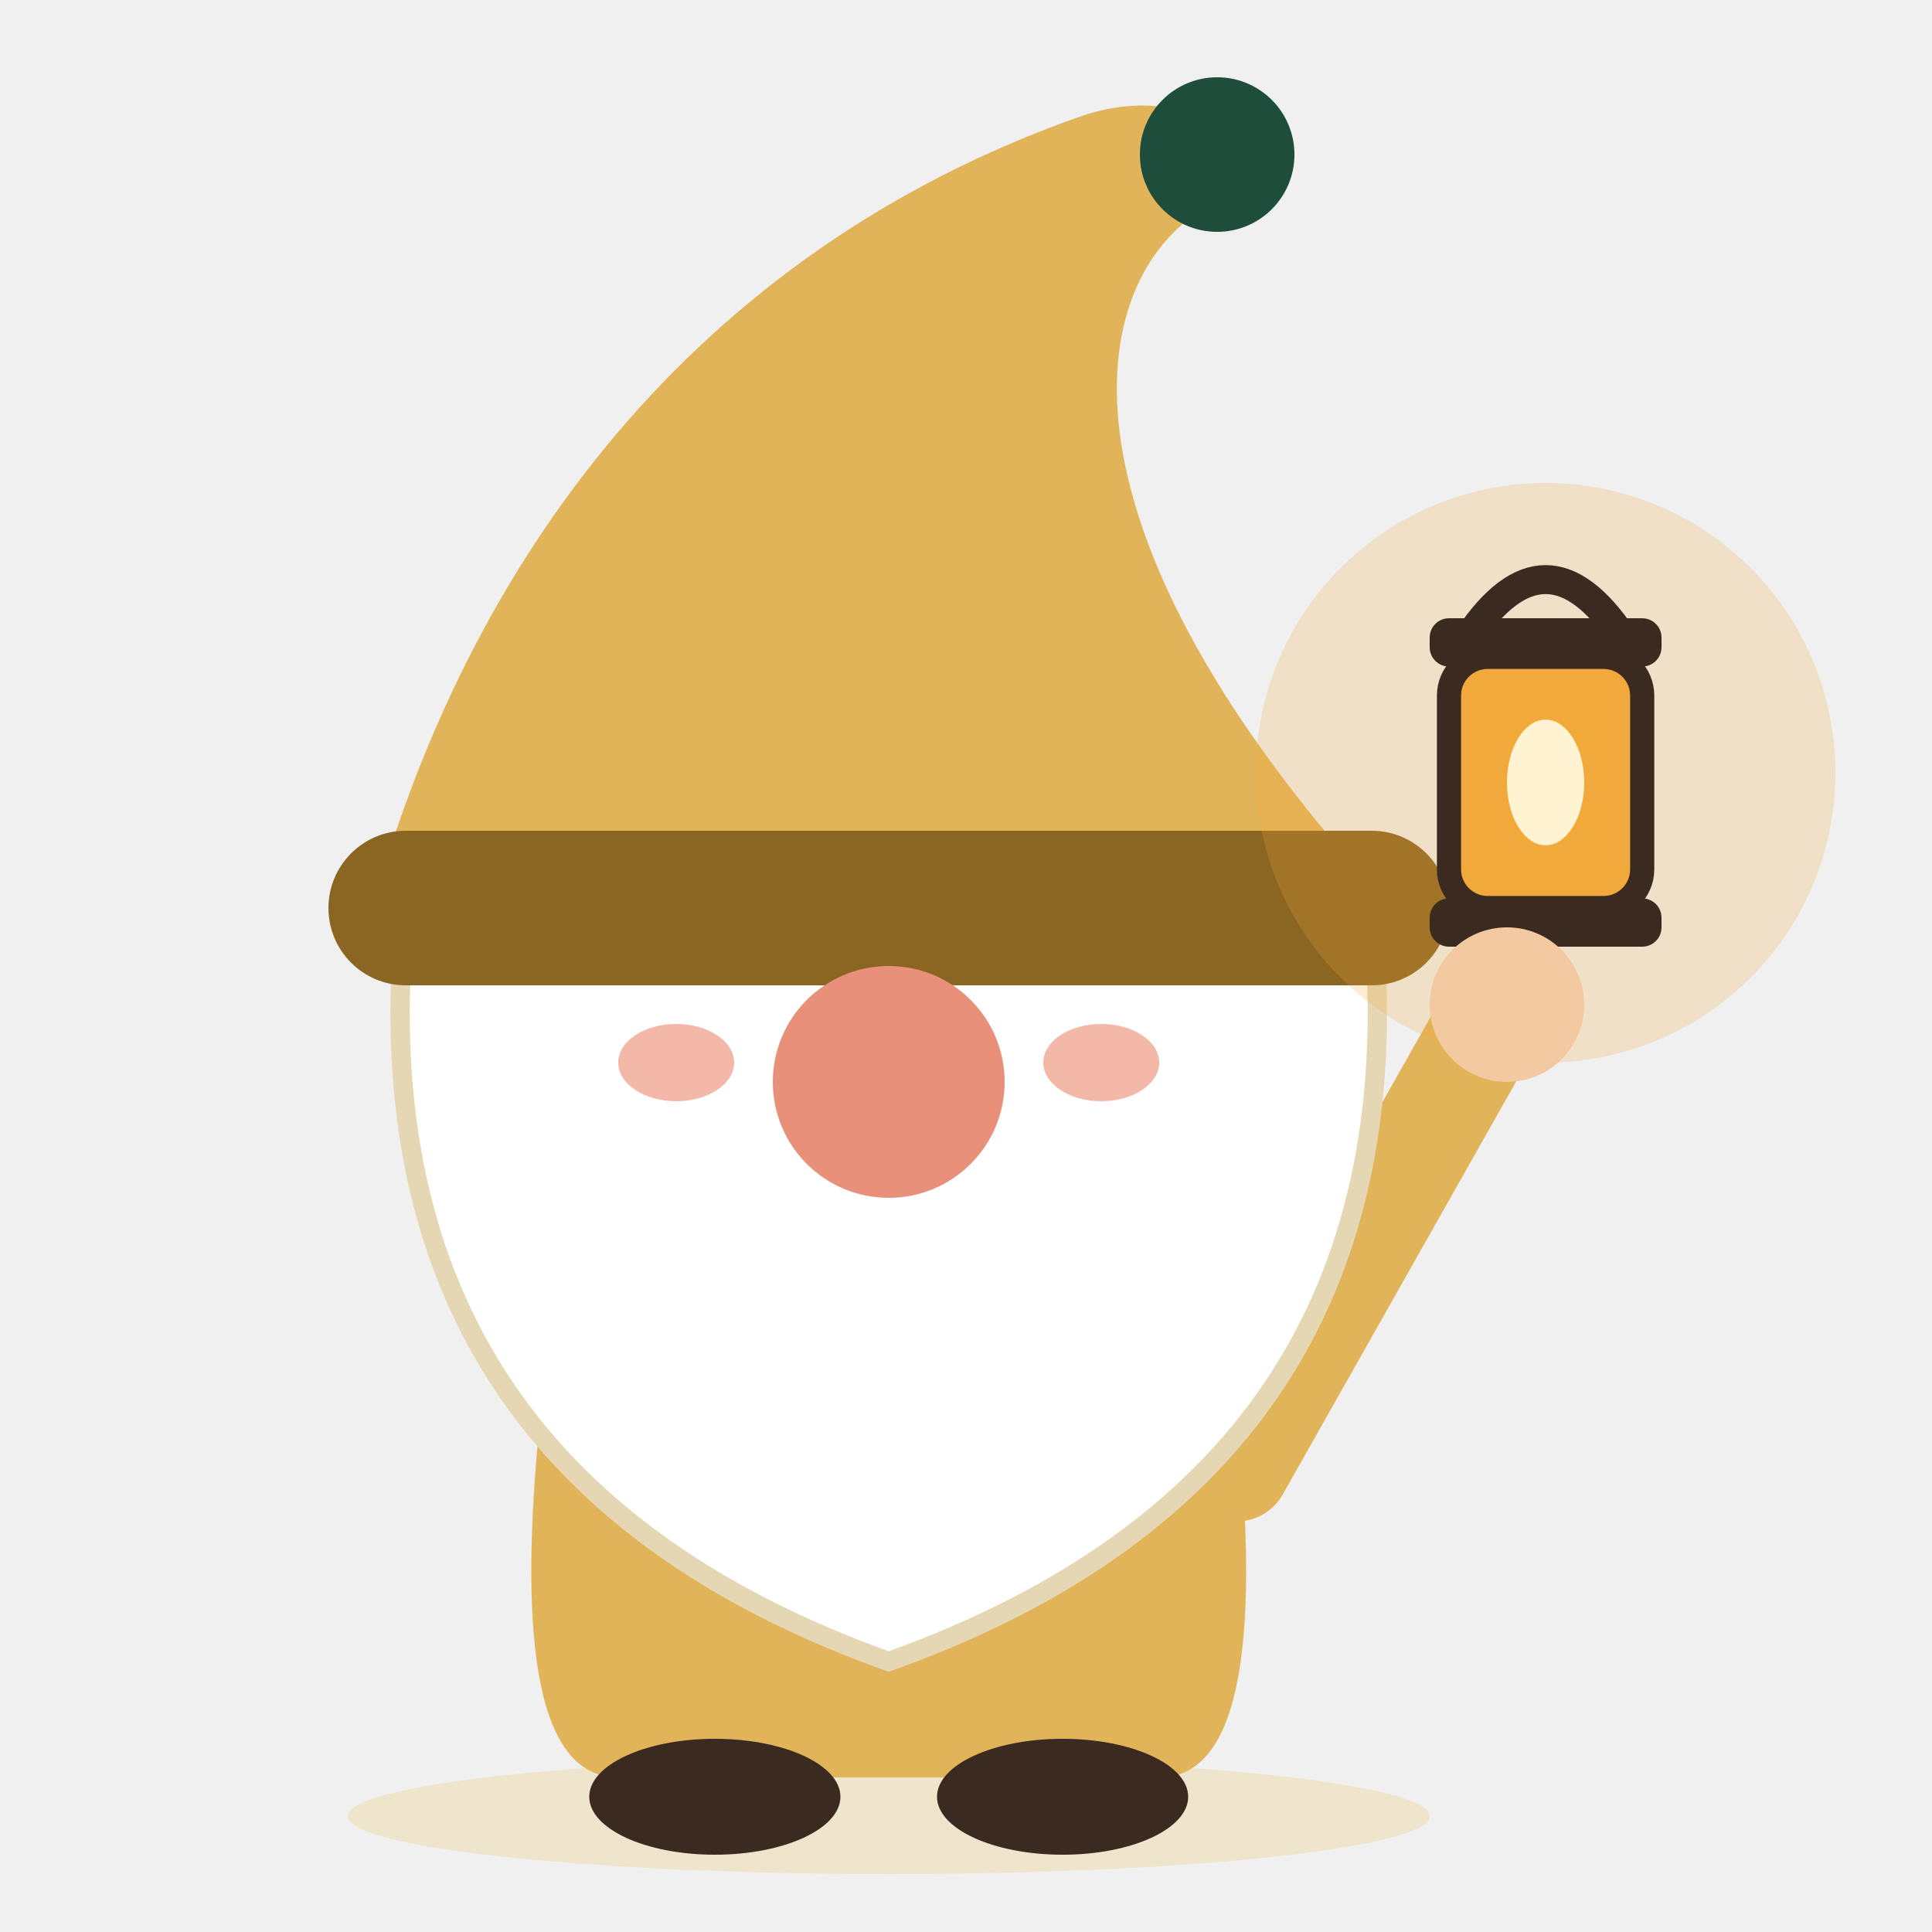
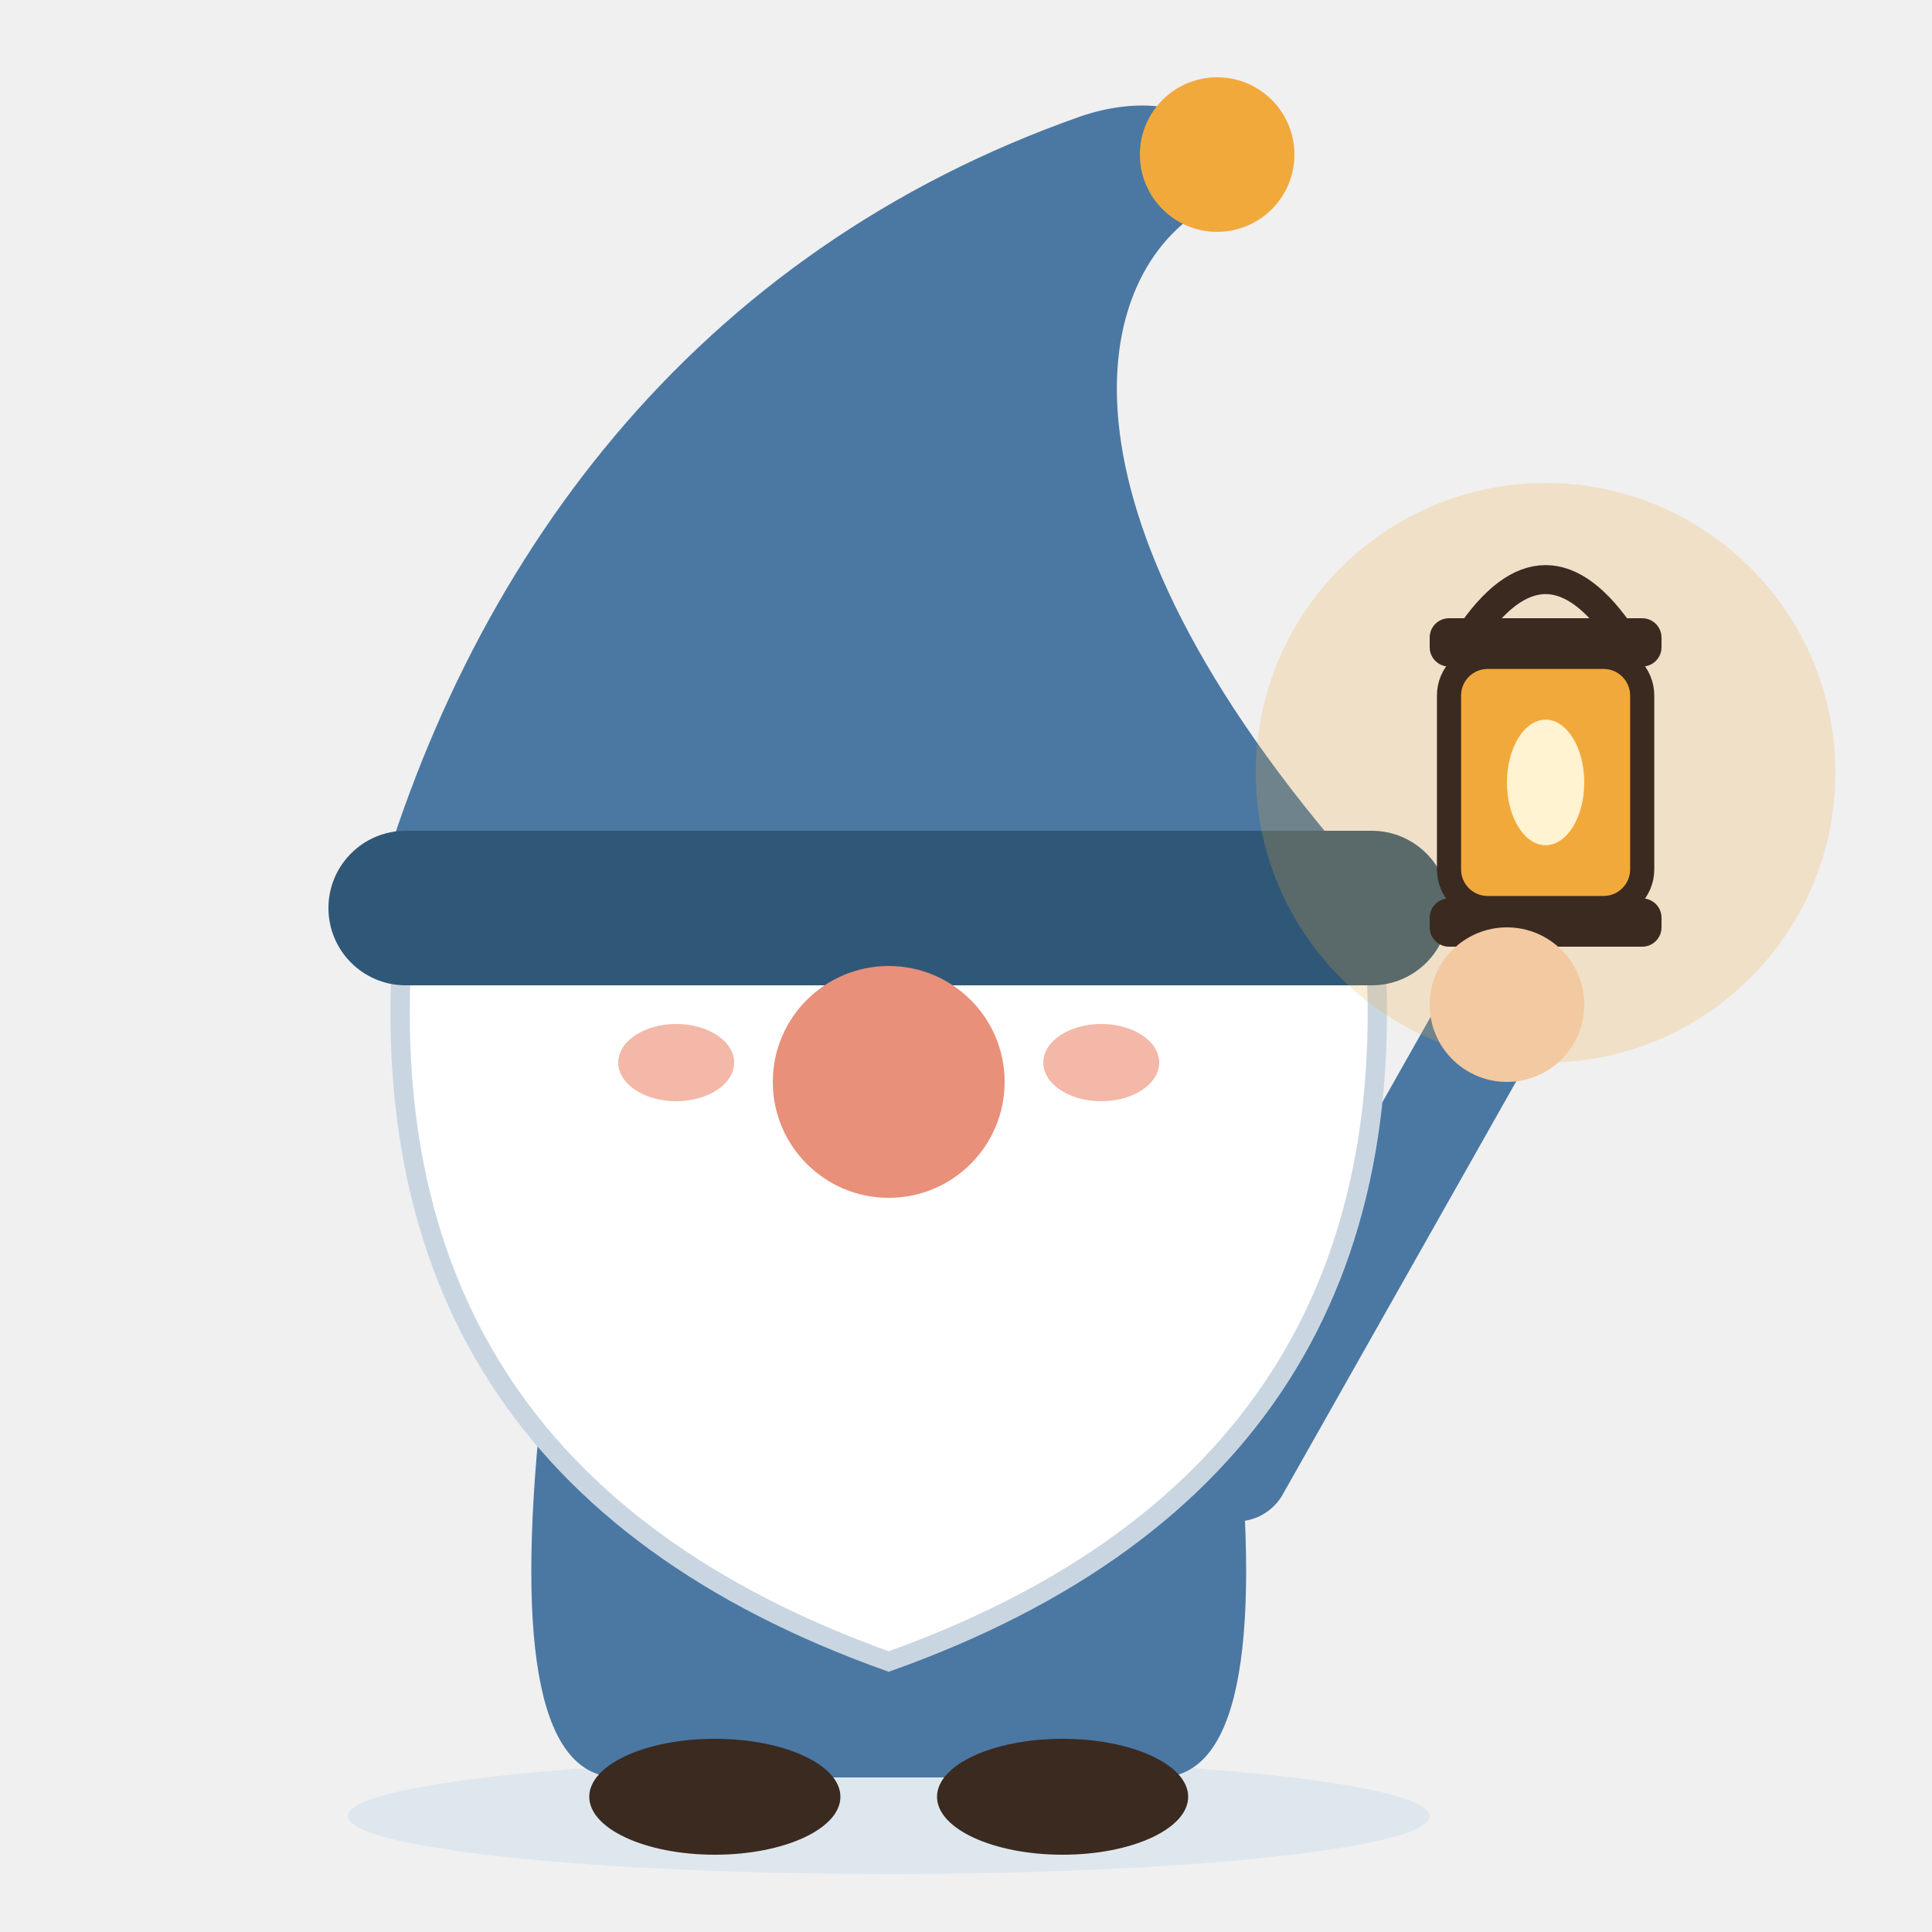
<svg xmlns="http://www.w3.org/2000/svg" viewBox="0 0 200 200" width="512" height="512" role="img" aria-label="Домовик (режим власника) — маскот з ліхтариком">
-   <ellipse cx="92" cy="188" rx="56" ry="6" fill="#EFE5CC" />
-   <path d="M56 146 Q52 184 64 184 L120 184 Q132 184 128 146 Z" fill="#E2B45A" />
+   <ellipse cx="92" cy="188" rx="56" ry="6" fill="#DFE7EE" />
+   <path d="M56 146 Q52 184 64 184 L120 184 Q132 184 128 146 Z" fill="#4A78A3" />
  <ellipse cx="74" cy="186" rx="13" ry="6" fill="#3B2A20" />
  <ellipse cx="110" cy="186" rx="13" ry="6" fill="#3B2A20" />
-   <line x1="128" y1="152" x2="154" y2="106" stroke="#E2B45A" stroke-width="11" stroke-linecap="round" />
-   <path d="M42 94 Q36 152 92 172 Q148 152 142 94 Z" fill="#FFFFFF" stroke="#E5D7B4" stroke-width="2" />
-   <path d="M38 96 C 48 58, 72 26, 112 12 C 124 8, 132 16, 124 22 C 112 30, 108 56, 146 96 Z" fill="#E2B45A" />
-   <circle cx="126" cy="16" r="8" fill="#1E4D3B" />
-   <rect x="34" y="86" width="116" height="16" rx="8" fill="#8B6522" />
+   <line x1="128" y1="152" x2="154" y2="106" stroke="#4A78A3" stroke-width="11" stroke-linecap="round" />
+   <path d="M42 94 Q36 152 92 172 Q148 152 142 94 Z" fill="#FFFFFF" stroke="#C9D6E2" stroke-width="2" />
+   <path d="M38 96 C 48 58, 72 26, 112 12 C 124 8, 132 16, 124 22 C 112 30, 108 56, 146 96 Z" fill="#4A78A3" />
+   <circle cx="126" cy="16" r="8" fill="#F2A93B" />
+   <rect x="34" y="86" width="116" height="16" rx="8" fill="#2F5878" />
  <ellipse cx="70" cy="110" rx="6" ry="4" fill="#F4B8A8" />
  <ellipse cx="114" cy="110" rx="6" ry="4" fill="#F4B8A8" />
  <circle cx="92" cy="112" r="12" fill="#E8907A" />
  <circle cx="160" cy="80" r="30" fill="#F2A93B" opacity="0.22" />
  <path d="M152 66 Q160 54 168 66" fill="none" stroke="#3B2A20" stroke-width="3" />
  <rect x="148" y="64" width="24" height="5" rx="2" fill="#3B2A20" />
  <rect x="150" y="68" width="20" height="26" rx="4" fill="#F2A93B" stroke="#3B2A20" stroke-width="2.5" />
  <ellipse cx="160" cy="81" rx="4" ry="6.5" fill="#FFF3D1" />
  <rect x="148" y="93" width="24" height="5" rx="2" fill="#3B2A20" />
  <circle cx="156" cy="104" r="8" fill="#F2C9A0" />
</svg>
